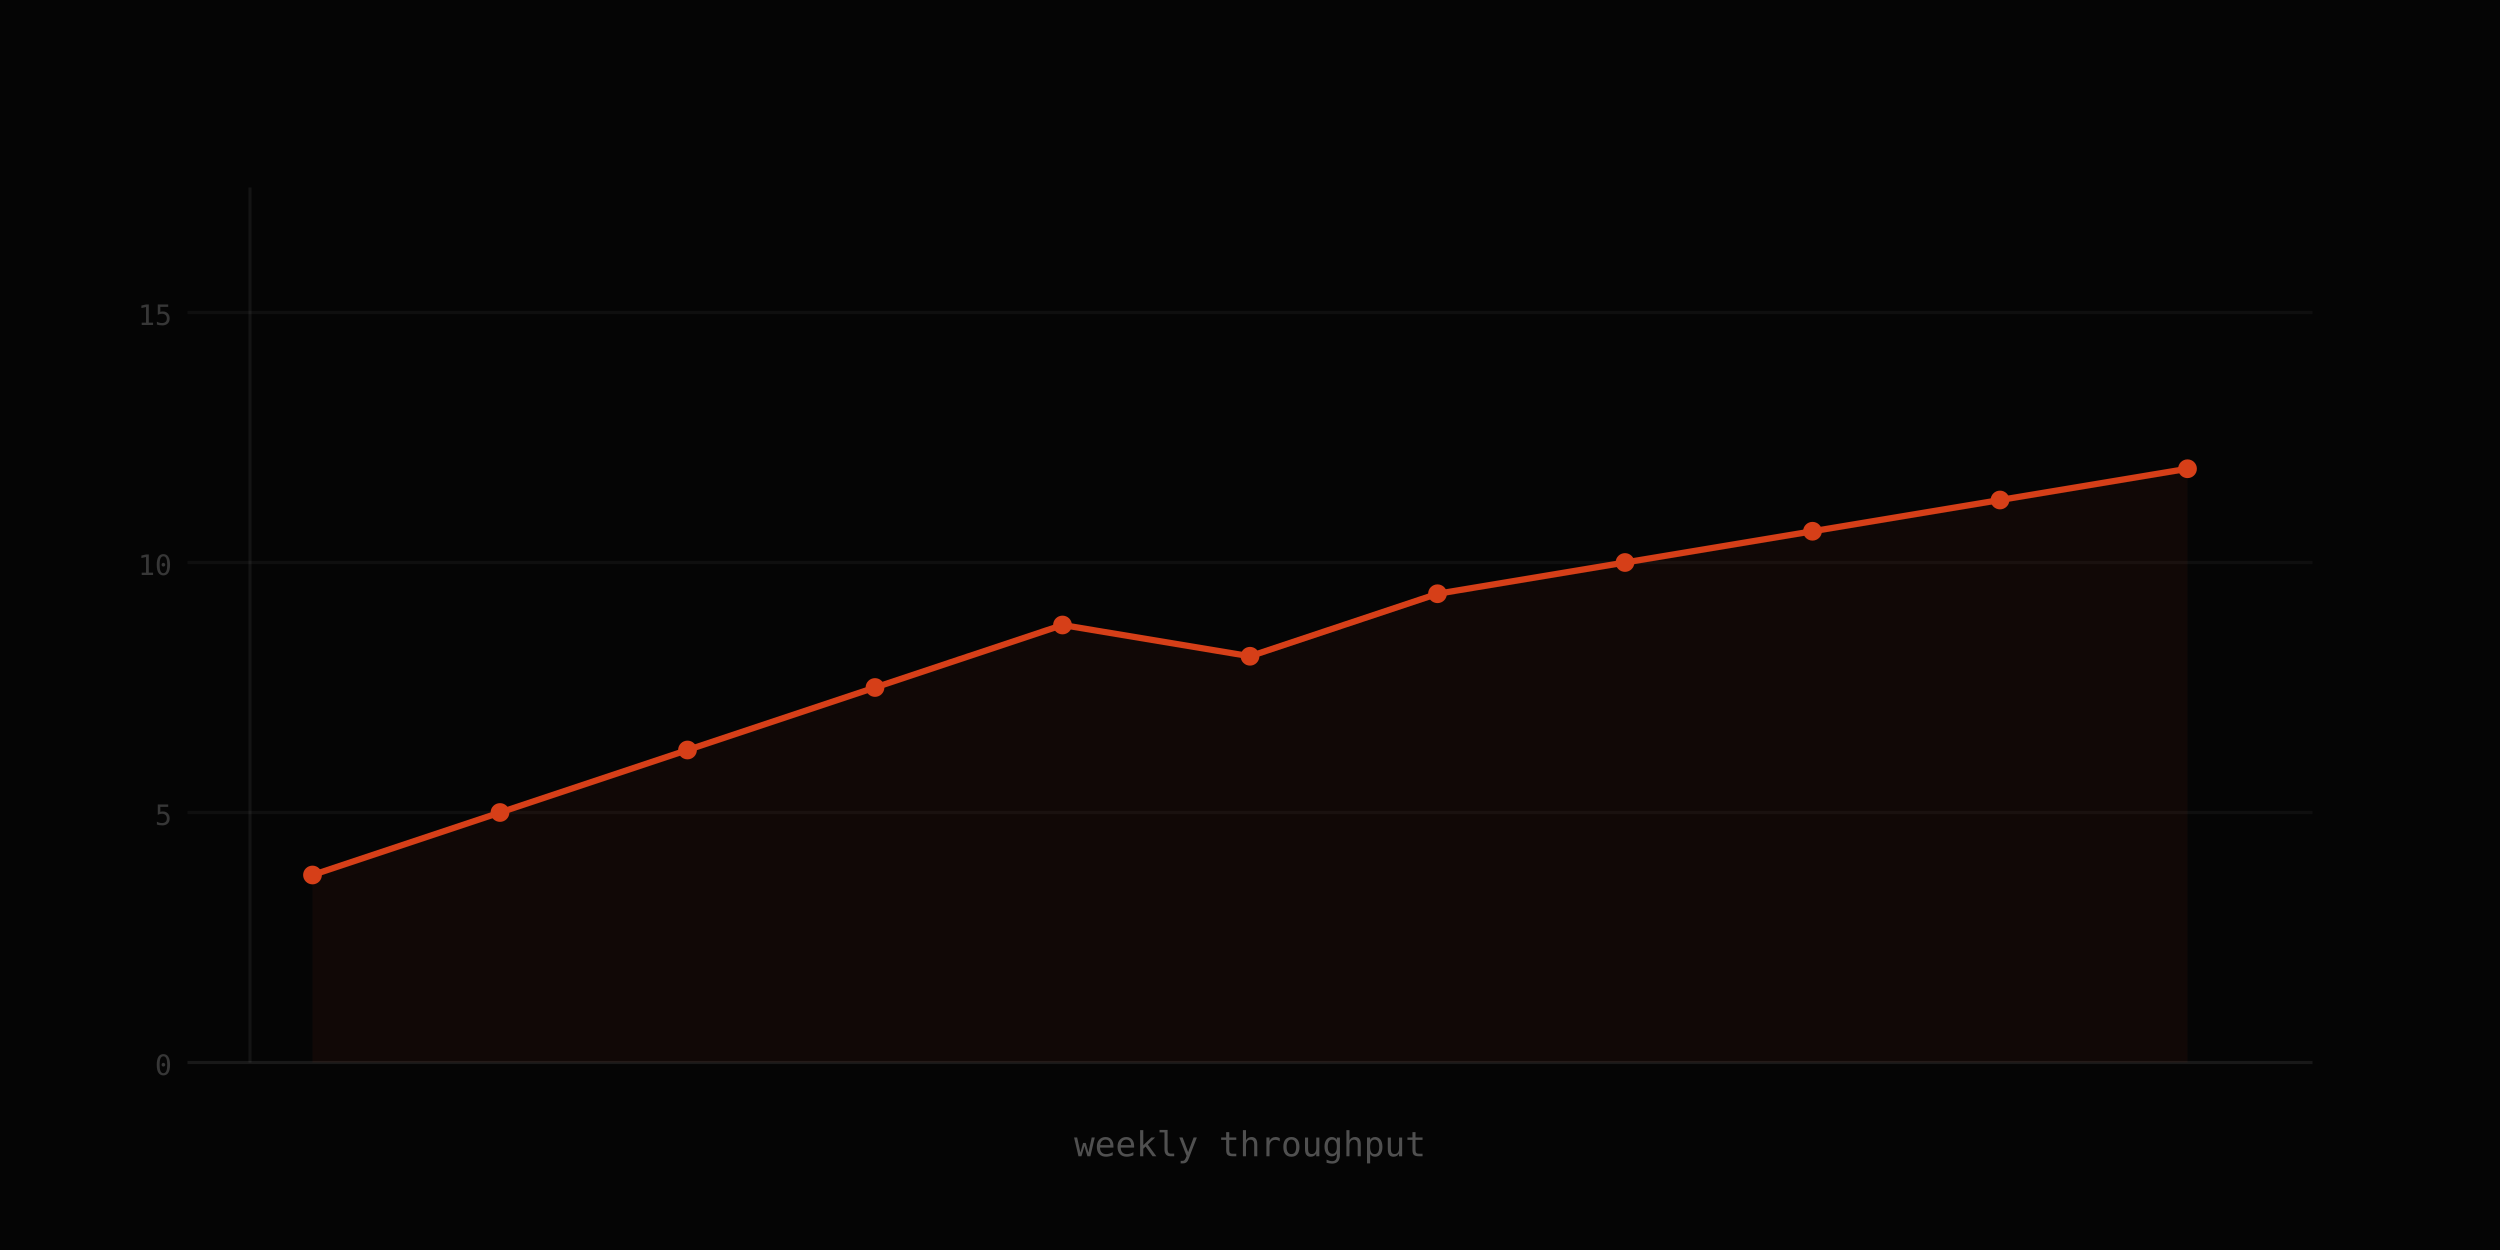
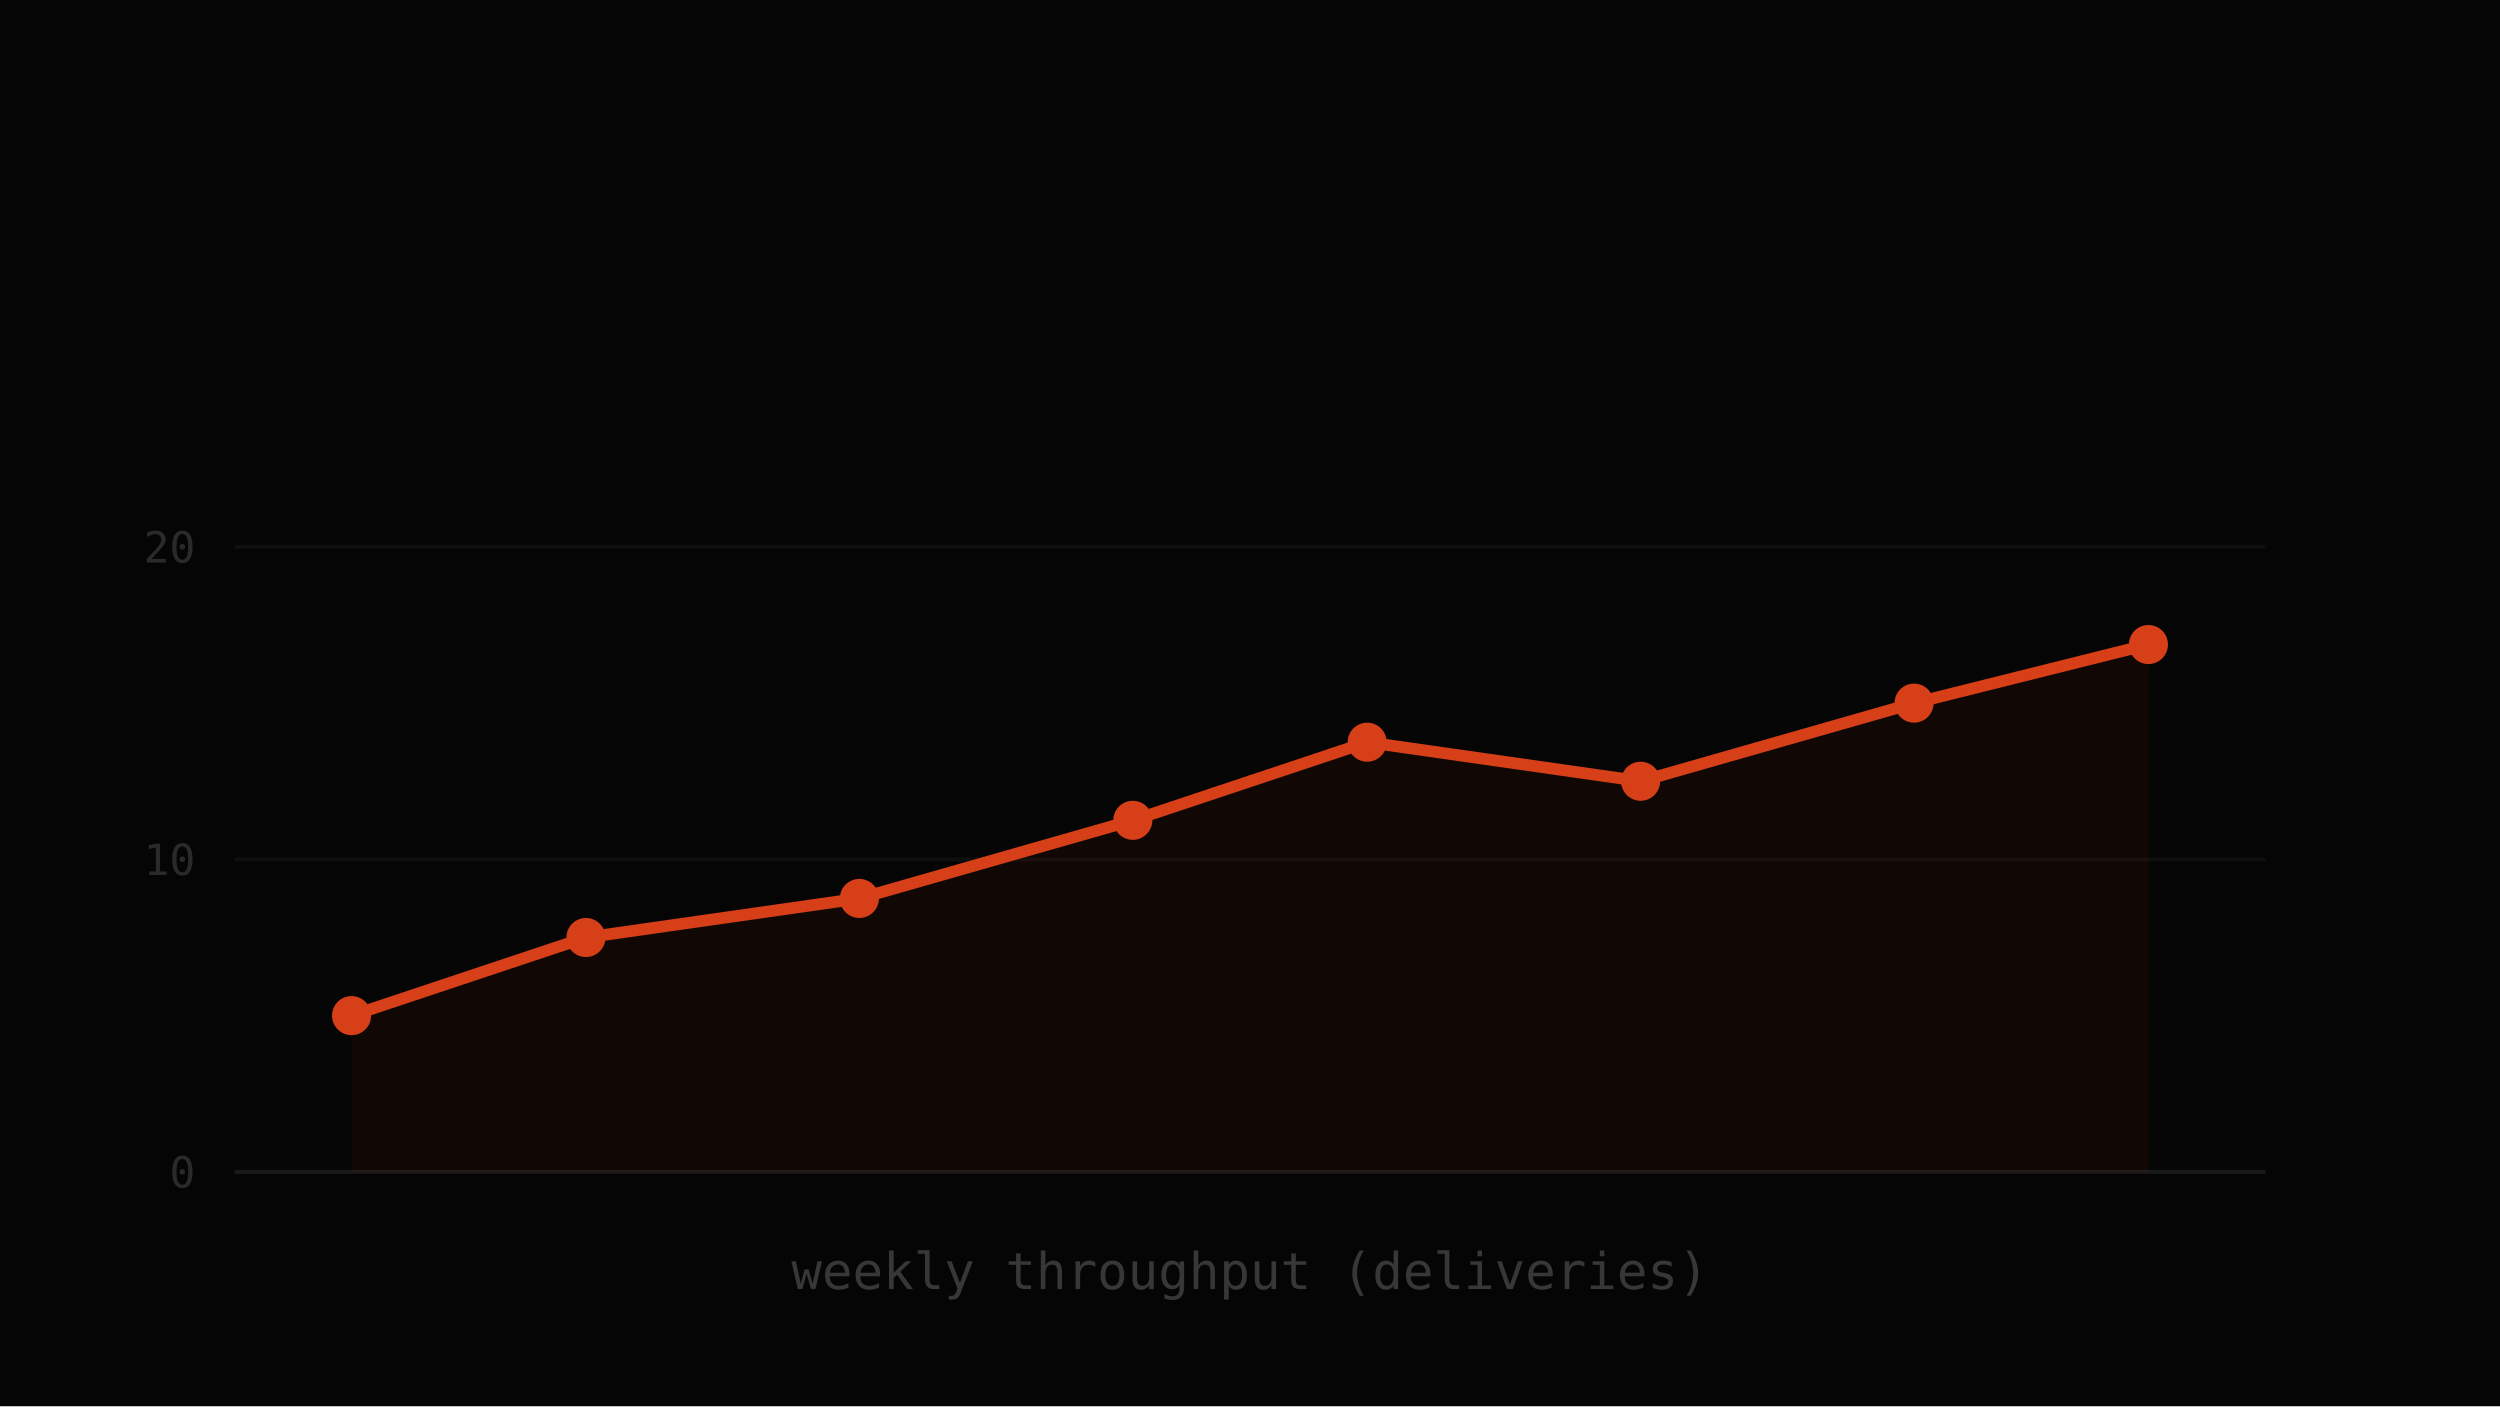
- <svg xmlns="http://www.w3.org/2000/svg" viewBox="0 0 800 400">
-   <rect width="800" height="400" fill="#050505" />
-   <line x1="80" y1="60" x2="80" y2="340" stroke="rgba(255,255,255,0.06)" />
-   <line x1="60" y1="340" x2="740" y2="340" stroke="rgba(255,255,255,0.08)" />
-   <line x1="60" y1="260" x2="740" y2="260" stroke="rgba(255,255,255,0.04)" />
-   <line x1="60" y1="180" x2="740" y2="180" stroke="rgba(255,255,255,0.04)" />
-   <line x1="60" y1="100" x2="740" y2="100" stroke="rgba(255,255,255,0.04)" />
-   <text x="55" y="344" font-size="9" fill="rgba(255,255,255,0.2)" font-family="monospace" text-anchor="end">0</text>
-   <text x="55" y="264" font-size="9" fill="rgba(255,255,255,0.2)" font-family="monospace" text-anchor="end">5</text>
-   <text x="55" y="184" font-size="9" fill="rgba(255,255,255,0.2)" font-family="monospace" text-anchor="end">10</text>
-   <text x="55" y="104" font-size="9" fill="rgba(255,255,255,0.2)" font-family="monospace" text-anchor="end">15</text>
-   <polygon points="100,280 160,260 220,240 280,220 340,200 400,210 460,190 520,180 580,170 640,160 700,150 700,340 100,340" fill="rgba(214,63,24,0.06)" />
-   <polyline points="100,280 160,260 220,240 280,220 340,200 400,210 460,190 520,180 580,170 640,160 700,150" fill="none" stroke="#D63F18" stroke-width="2" />
-   <circle cx="100" cy="280" r="3" fill="#D63F18" />
-   <circle cx="160" cy="260" r="3" fill="#D63F18" />
-   <circle cx="220" cy="240" r="3" fill="#D63F18" />
-   <circle cx="280" cy="220" r="3" fill="#D63F18" />
-   <circle cx="340" cy="200" r="3" fill="#D63F18" />
-   <circle cx="400" cy="210" r="3" fill="#D63F18" />
-   <circle cx="460" cy="190" r="3" fill="#D63F18" />
-   <circle cx="520" cy="180" r="3" fill="#D63F18" />
-   <circle cx="580" cy="170" r="3" fill="#D63F18" />
-   <circle cx="640" cy="160" r="3" fill="#D63F18" />
-   <circle cx="700" cy="150" r="3" fill="#D63F18" />
-   <text x="400" y="370" font-size="11" fill="rgba(255,255,255,0.3)" font-family="monospace" text-anchor="middle">weekly throughput</text>
+ <svg xmlns="http://www.w3.org/2000/svg" viewBox="0 0 640 360">
+   <rect width="640" height="360" fill="#050505" />
+   <line x1="60" y1="300" x2="580" y2="300" stroke="rgba(255,255,255,0.08)" />
+   <line x1="60" y1="220" x2="580" y2="220" stroke="rgba(255,255,255,0.04)" />
+   <line x1="60" y1="140" x2="580" y2="140" stroke="rgba(255,255,255,0.04)" />
+   <text x="50" y="304" font-size="11" fill="rgba(255,255,255,0.15)" font-family="monospace" text-anchor="end">0</text>
+   <text x="50" y="224" font-size="11" fill="rgba(255,255,255,0.15)" font-family="monospace" text-anchor="end">10</text>
+   <text x="50" y="144" font-size="11" fill="rgba(255,255,255,0.15)" font-family="monospace" text-anchor="end">20</text>
+   <polygon points="90,260 150,240 220,230 290,210 350,190 420,200 490,180 550,165 550,300 90,300" fill="rgba(214,63,24,0.06)" />
+   <polyline points="90,260 150,240 220,230 290,210 350,190 420,200 490,180 550,165" fill="none" stroke="#D63F18" stroke-width="3" />
+   <circle cx="90" cy="260" r="5" fill="#D63F18" />
+   <circle cx="150" cy="240" r="5" fill="#D63F18" />
+   <circle cx="220" cy="230" r="5" fill="#D63F18" />
+   <circle cx="290" cy="210" r="5" fill="#D63F18" />
+   <circle cx="350" cy="190" r="5" fill="#D63F18" />
+   <circle cx="420" cy="200" r="5" fill="#D63F18" />
+   <circle cx="490" cy="180" r="5" fill="#D63F18" />
+   <circle cx="550" cy="165" r="5" fill="#D63F18" />
+   <text x="320" y="330" font-size="13" fill="rgba(255,255,255,0.2)" font-family="monospace" text-anchor="middle">weekly throughput (deliveries)</text>
</svg>
